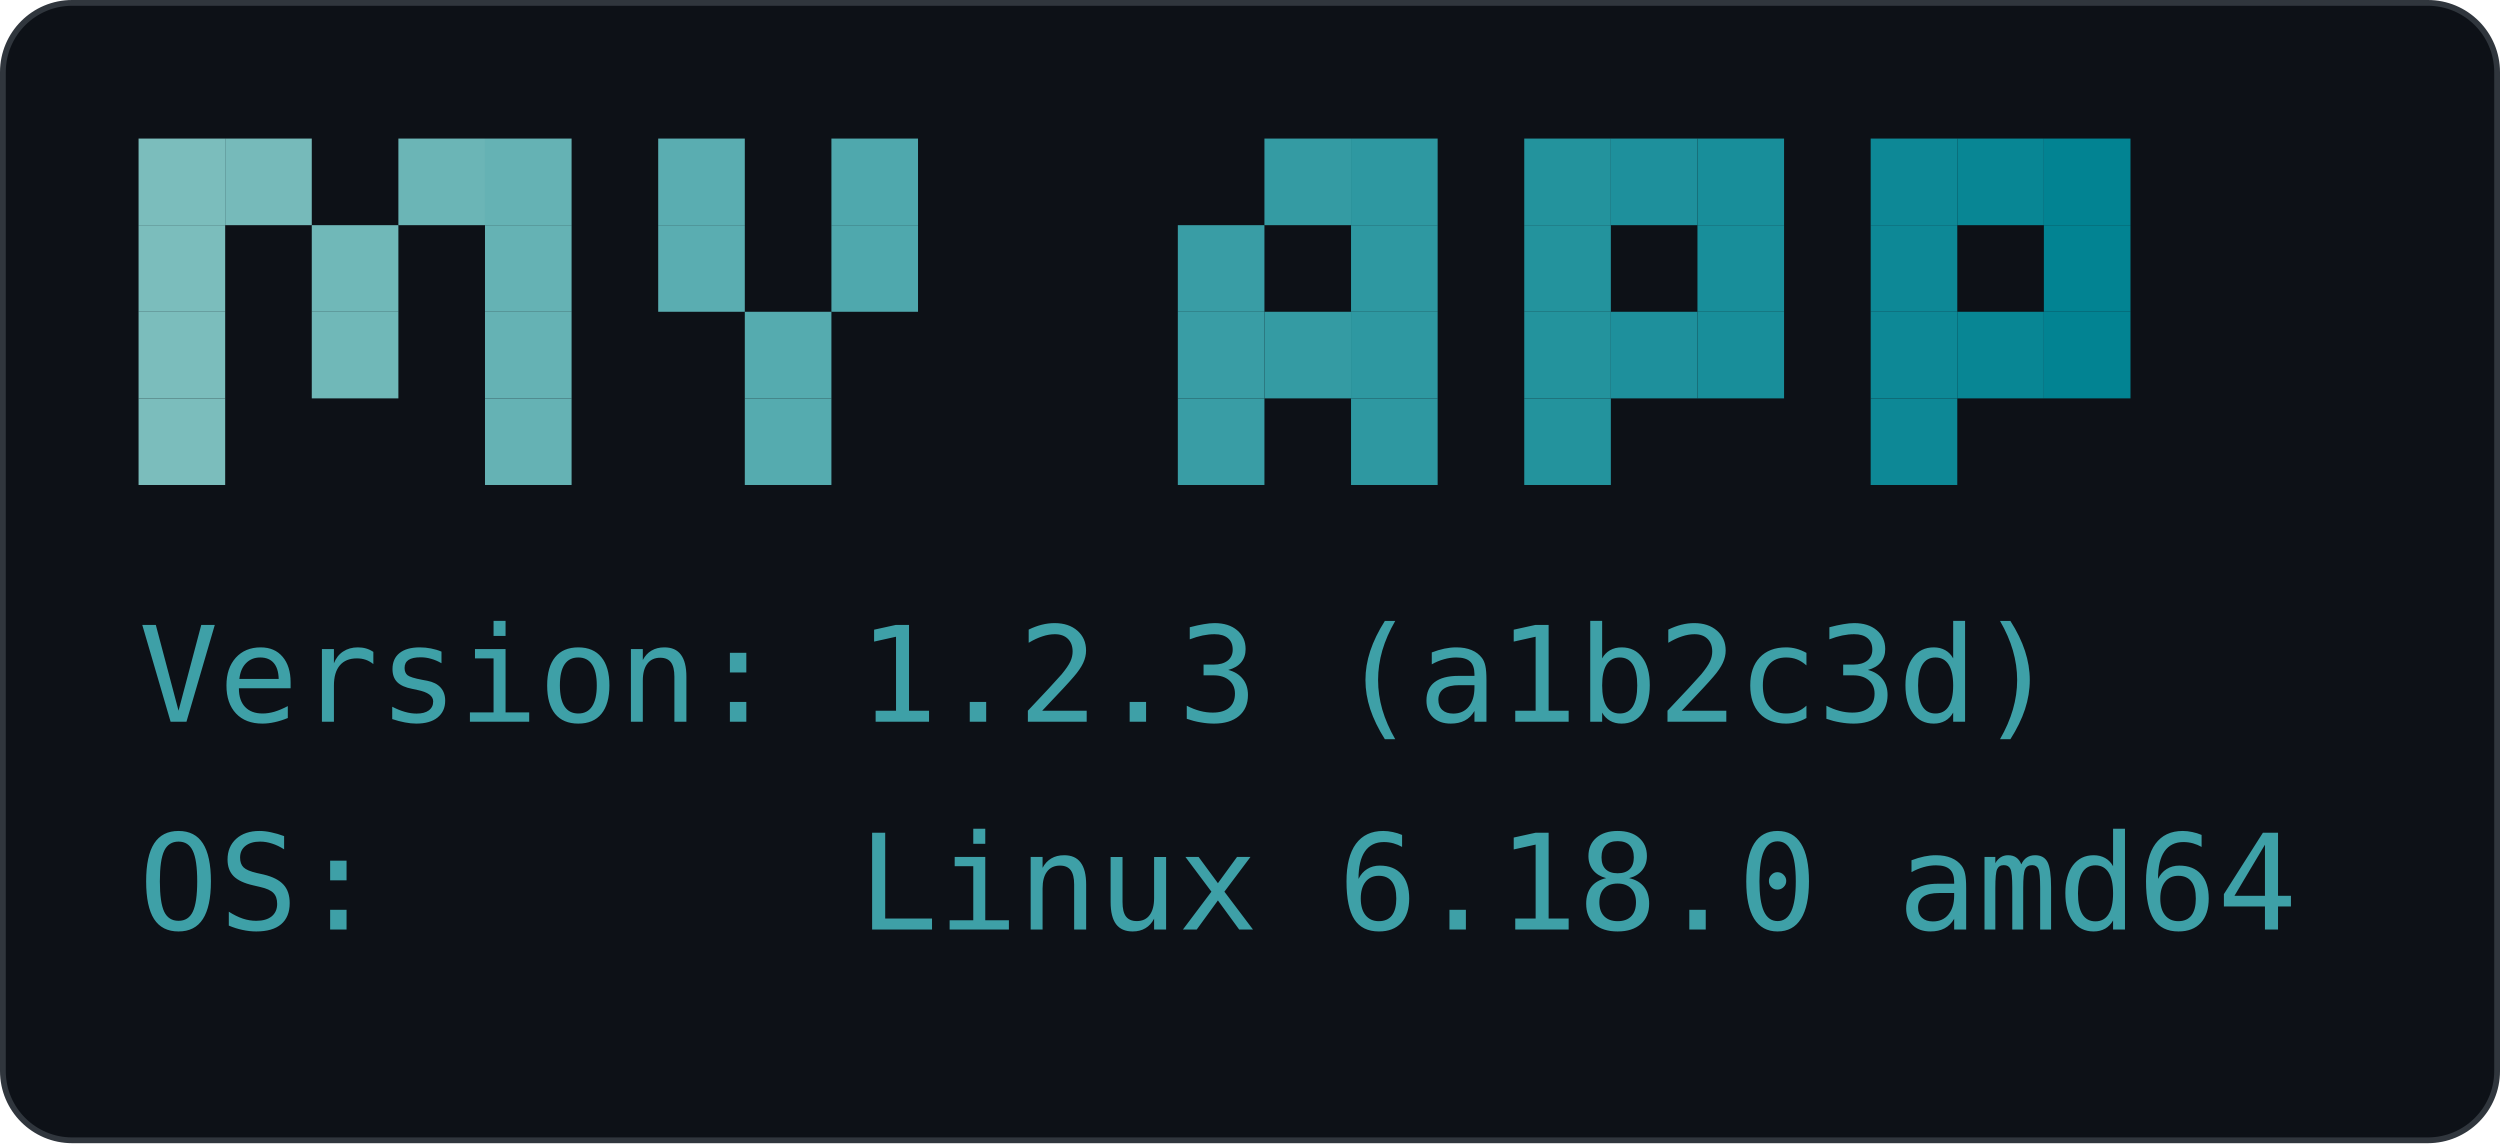
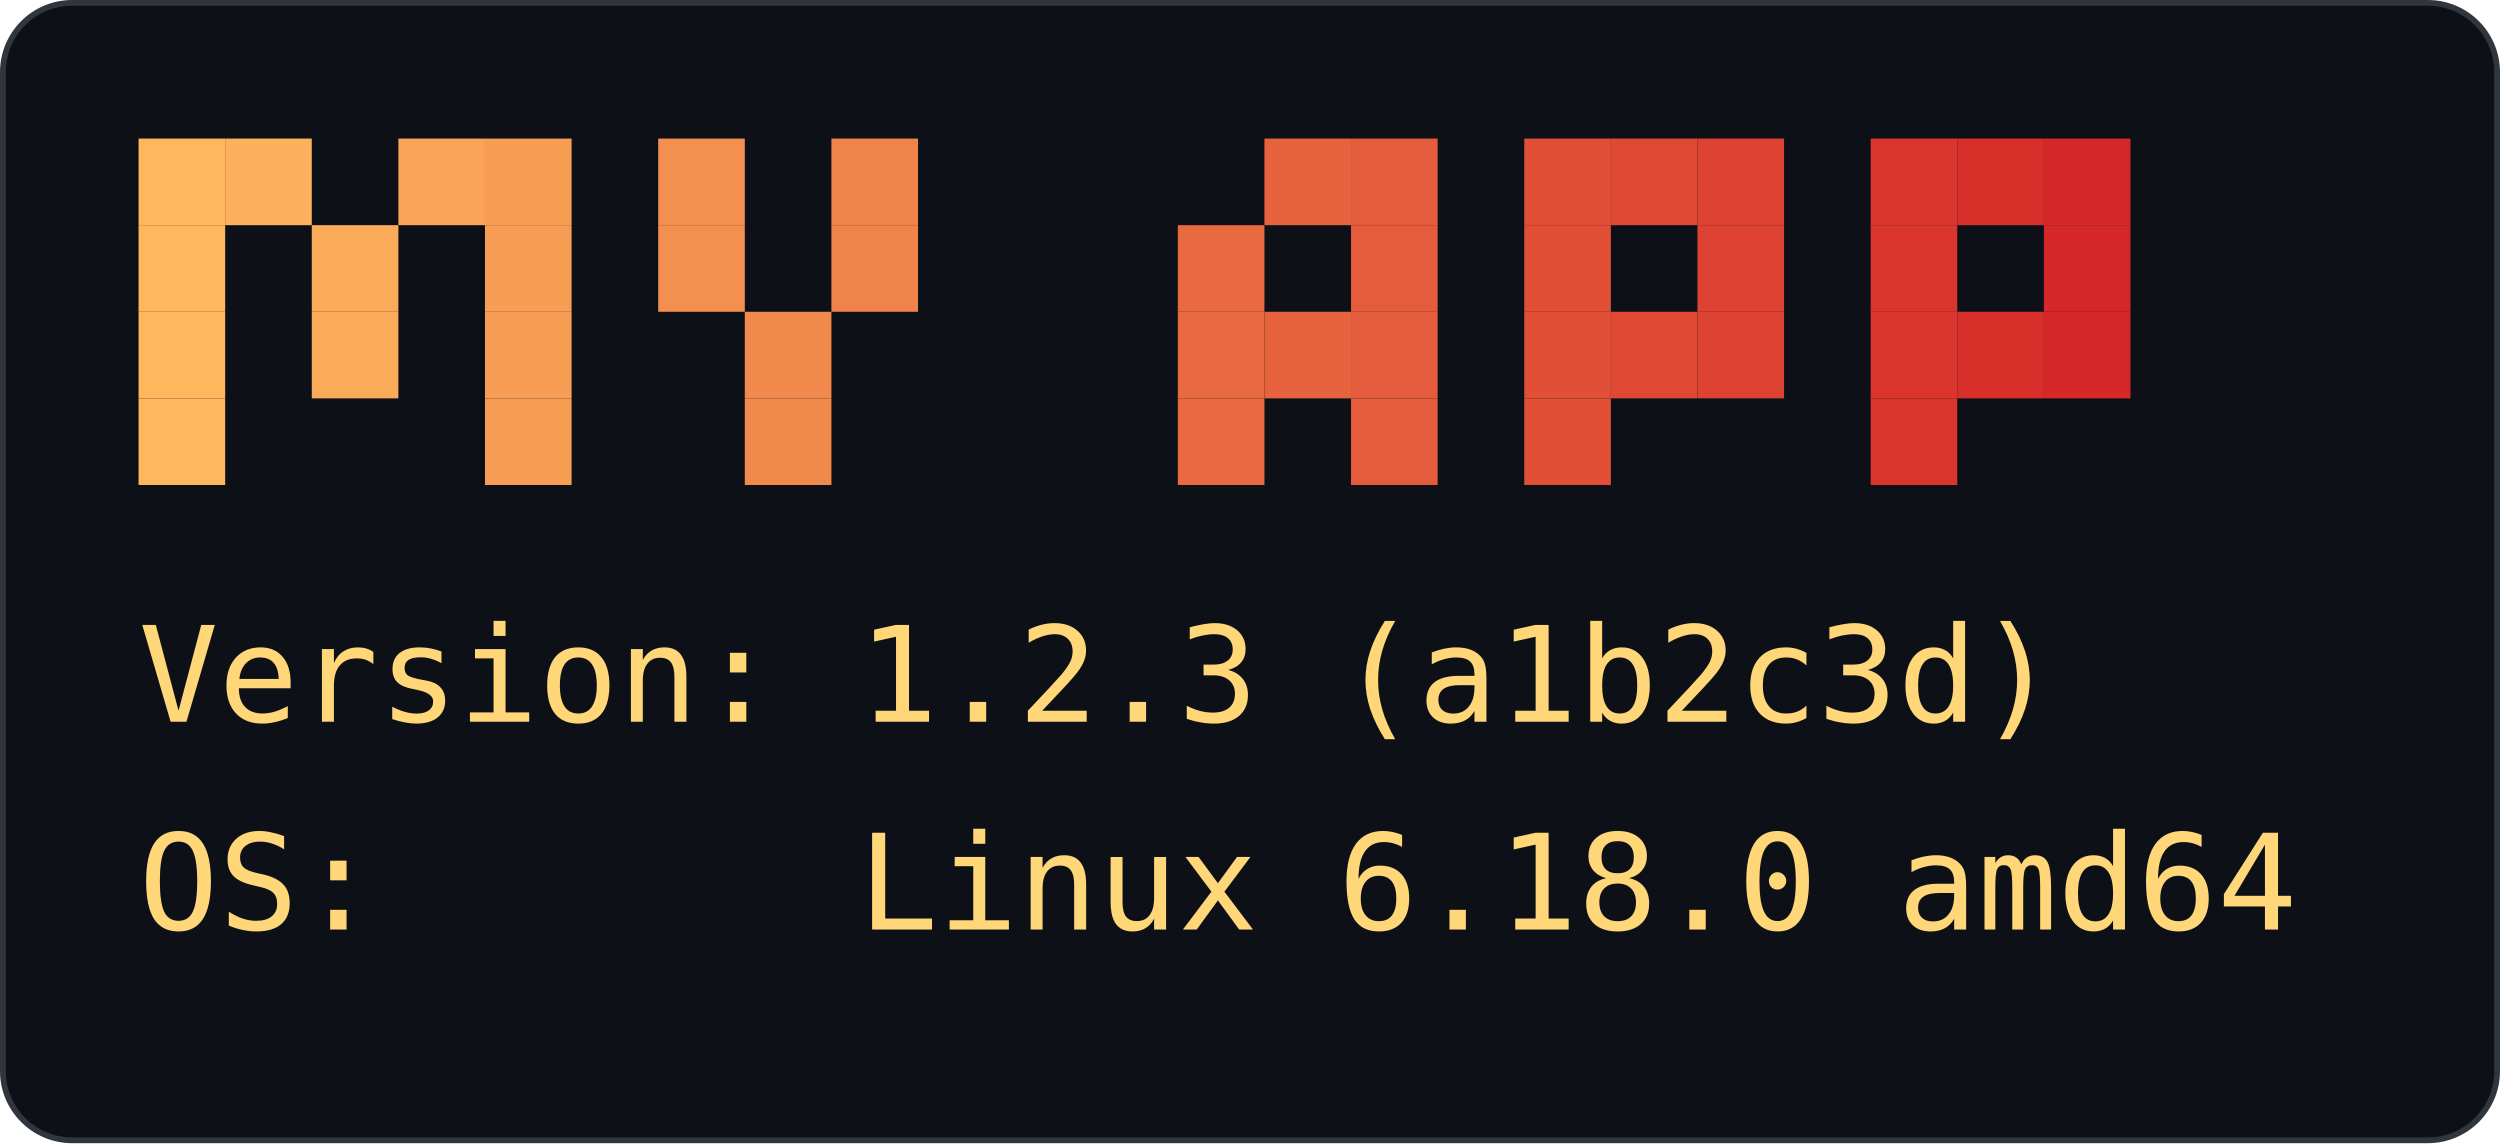
<svg xmlns="http://www.w3.org/2000/svg" width="433" height="198" viewBox="0 0 433 198" font-family="ui-monospace,SFMono-Regular,Menlo,Consolas,monospace">
  <rect x="0.5" y="0.5" width="432" height="197" rx="12" fill="#0d1117" stroke="#30363d" />
-   <rect x="24" y="24" width="15" height="15" fill="#7bbdbc" />
-   <rect x="24" y="39" width="15" height="15" fill="#7bbdbc" />
-   <rect x="39" y="24" width="15" height="15" fill="#76baba" />
-   <rect x="54" y="39" width="15" height="15" fill="#70b8b8" />
-   <rect x="69" y="24" width="15" height="15" fill="#6bb5b6" />
-   <rect x="84" y="24" width="15" height="15" fill="#65b2b4" />
-   <rect x="84" y="39" width="15" height="15" fill="#65b2b4" />
-   <rect x="114" y="24" width="15" height="15" fill="#5aadb1" />
-   <rect x="114" y="39" width="15" height="15" fill="#5aadb1" />
-   <rect x="144" y="24" width="15" height="15" fill="#4fa8ad" />
-   <rect x="144" y="39" width="15" height="15" fill="#4fa8ad" />
-   <rect x="204" y="39" width="15" height="15" fill="#399da5" />
-   <rect x="219" y="24" width="15" height="15" fill="#349ba3" />
-   <rect x="234" y="24" width="15" height="15" fill="#2e98a1" />
-   <rect x="234" y="39" width="15" height="15" fill="#2e98a1" />
-   <rect x="264" y="24" width="15" height="15" fill="#23939d" />
-   <rect x="264" y="39" width="15" height="15" fill="#23939d" />
-   <rect x="279" y="24" width="15" height="15" fill="#1e909c" />
-   <rect x="294" y="24" width="15" height="15" fill="#188e9a" />
-   <rect x="294" y="39" width="15" height="15" fill="#188e9a" />
-   <rect x="324" y="24" width="15" height="15" fill="#0d8896" />
-   <rect x="324" y="39" width="15" height="15" fill="#0d8896" />
-   <rect x="339" y="24" width="15" height="15" fill="#088694" />
-   <rect x="354" y="24" width="15" height="15" fill="#028392" />
-   <rect x="354" y="39" width="15" height="15" fill="#028392" />
-   <rect x="24" y="54" width="15" height="15" fill="#7bbdbc" />
-   <rect x="24" y="69" width="15" height="15" fill="#7bbdbc" />
-   <rect x="54" y="54" width="15" height="15" fill="#70b8b8" />
-   <rect x="84" y="54" width="15" height="15" fill="#65b2b4" />
-   <rect x="84" y="69" width="15" height="15" fill="#65b2b4" />
-   <rect x="129" y="54" width="15" height="15" fill="#55abaf" />
-   <rect x="129" y="69" width="15" height="15" fill="#55abaf" />
-   <rect x="204" y="54" width="15" height="15" fill="#399da5" />
-   <rect x="204" y="69" width="15" height="15" fill="#399da5" />
-   <rect x="219" y="54" width="15" height="15" fill="#349ba3" />
-   <rect x="234" y="54" width="15" height="15" fill="#2e98a1" />
-   <rect x="234" y="69" width="15" height="15" fill="#2e98a1" />
-   <rect x="264" y="54" width="15" height="15" fill="#23939d" />
-   <rect x="264" y="69" width="15" height="15" fill="#23939d" />
-   <rect x="279" y="54" width="15" height="15" fill="#1e909c" />
-   <rect x="294" y="54" width="15" height="15" fill="#188e9a" />
-   <rect x="324" y="54" width="15" height="15" fill="#0d8896" />
-   <rect x="324" y="69" width="15" height="15" fill="#0d8896" />
-   <rect x="339" y="54" width="15" height="15" fill="#088694" />
-   <rect x="354" y="54" width="15" height="15" fill="#028392" />
-   <text x="24" y="125" fill="#3ea0a7" font-size="23" xml:space="preserve">Version: 1.2.3 (a1b2c3d)</text>
-   <text x="24" y="161" fill="#3ea0a7" font-size="23" xml:space="preserve">OS:      Linux 6.18.0 amd64</text>
+   <rect x="24" y="24" width="15" height="15" fill="#ffb75e" />
+   <rect x="24" y="39" width="15" height="15" fill="#ffb75e" />
+   <rect x="39" y="24" width="15" height="15" fill="#fdb15c" />
+   <rect x="54" y="39" width="15" height="15" fill="#fbaa59" />
+   <rect x="69" y="24" width="15" height="15" fill="#f9a457" />
+   <rect x="84" y="24" width="15" height="15" fill="#f89d54" />
+   <rect x="84" y="39" width="15" height="15" fill="#f89d54" />
+   <rect x="114" y="24" width="15" height="15" fill="#f4904f" />
+   <rect x="114" y="39" width="15" height="15" fill="#f4904f" />
+   <rect x="144" y="24" width="15" height="15" fill="#f0834a" />
+   <rect x="144" y="39" width="15" height="15" fill="#f0834a" />
+   <rect x="204" y="39" width="15" height="15" fill="#e96941" />
+   <rect x="219" y="24" width="15" height="15" fill="#e7633e" />
+   <rect x="234" y="24" width="15" height="15" fill="#e55c3c" />
+   <rect x="234" y="39" width="15" height="15" fill="#e55c3c" />
+   <rect x="264" y="24" width="15" height="15" fill="#e14f37" />
+   <rect x="264" y="39" width="15" height="15" fill="#e14f37" />
+   <rect x="279" y="24" width="15" height="15" fill="#df4934" />
+   <rect x="294" y="24" width="15" height="15" fill="#dd4232" />
+   <rect x="294" y="39" width="15" height="15" fill="#dd4232" />
+   <rect x="324" y="24" width="15" height="15" fill="#da352d" />
+   <rect x="324" y="39" width="15" height="15" fill="#da352d" />
+   <rect x="339" y="24" width="15" height="15" fill="#d82f2a" />
+   <rect x="354" y="24" width="15" height="15" fill="#d62828" />
+   <rect x="354" y="39" width="15" height="15" fill="#d62828" />
+   <rect x="24" y="54" width="15" height="15" fill="#ffb75e" />
+   <rect x="24" y="69" width="15" height="15" fill="#ffb75e" />
+   <rect x="54" y="54" width="15" height="15" fill="#fbaa59" />
+   <rect x="84" y="54" width="15" height="15" fill="#f89d54" />
+   <rect x="84" y="69" width="15" height="15" fill="#f89d54" />
+   <rect x="129" y="54" width="15" height="15" fill="#f28a4d" />
+   <rect x="129" y="69" width="15" height="15" fill="#f28a4d" />
+   <rect x="204" y="54" width="15" height="15" fill="#e96941" />
+   <rect x="204" y="69" width="15" height="15" fill="#e96941" />
+   <rect x="219" y="54" width="15" height="15" fill="#e7633e" />
+   <rect x="234" y="54" width="15" height="15" fill="#e55c3c" />
+   <rect x="234" y="69" width="15" height="15" fill="#e55c3c" />
+   <rect x="264" y="54" width="15" height="15" fill="#e14f37" />
+   <rect x="264" y="69" width="15" height="15" fill="#e14f37" />
+   <rect x="279" y="54" width="15" height="15" fill="#df4934" />
+   <rect x="294" y="54" width="15" height="15" fill="#dd4232" />
+   <rect x="324" y="54" width="15" height="15" fill="#da352d" />
+   <rect x="324" y="69" width="15" height="15" fill="#da352d" />
+   <rect x="339" y="54" width="15" height="15" fill="#d82f2a" />
+   <rect x="354" y="54" width="15" height="15" fill="#d62828" />
+   <text x="24" y="125" fill="#ffd678" font-size="23" xml:space="preserve">Version: 1.2.3 (a1b2c3d)</text>
+   <text x="24" y="161" fill="#ffd678" font-size="23" xml:space="preserve">OS:      Linux 6.18.0 amd64</text>
</svg>
